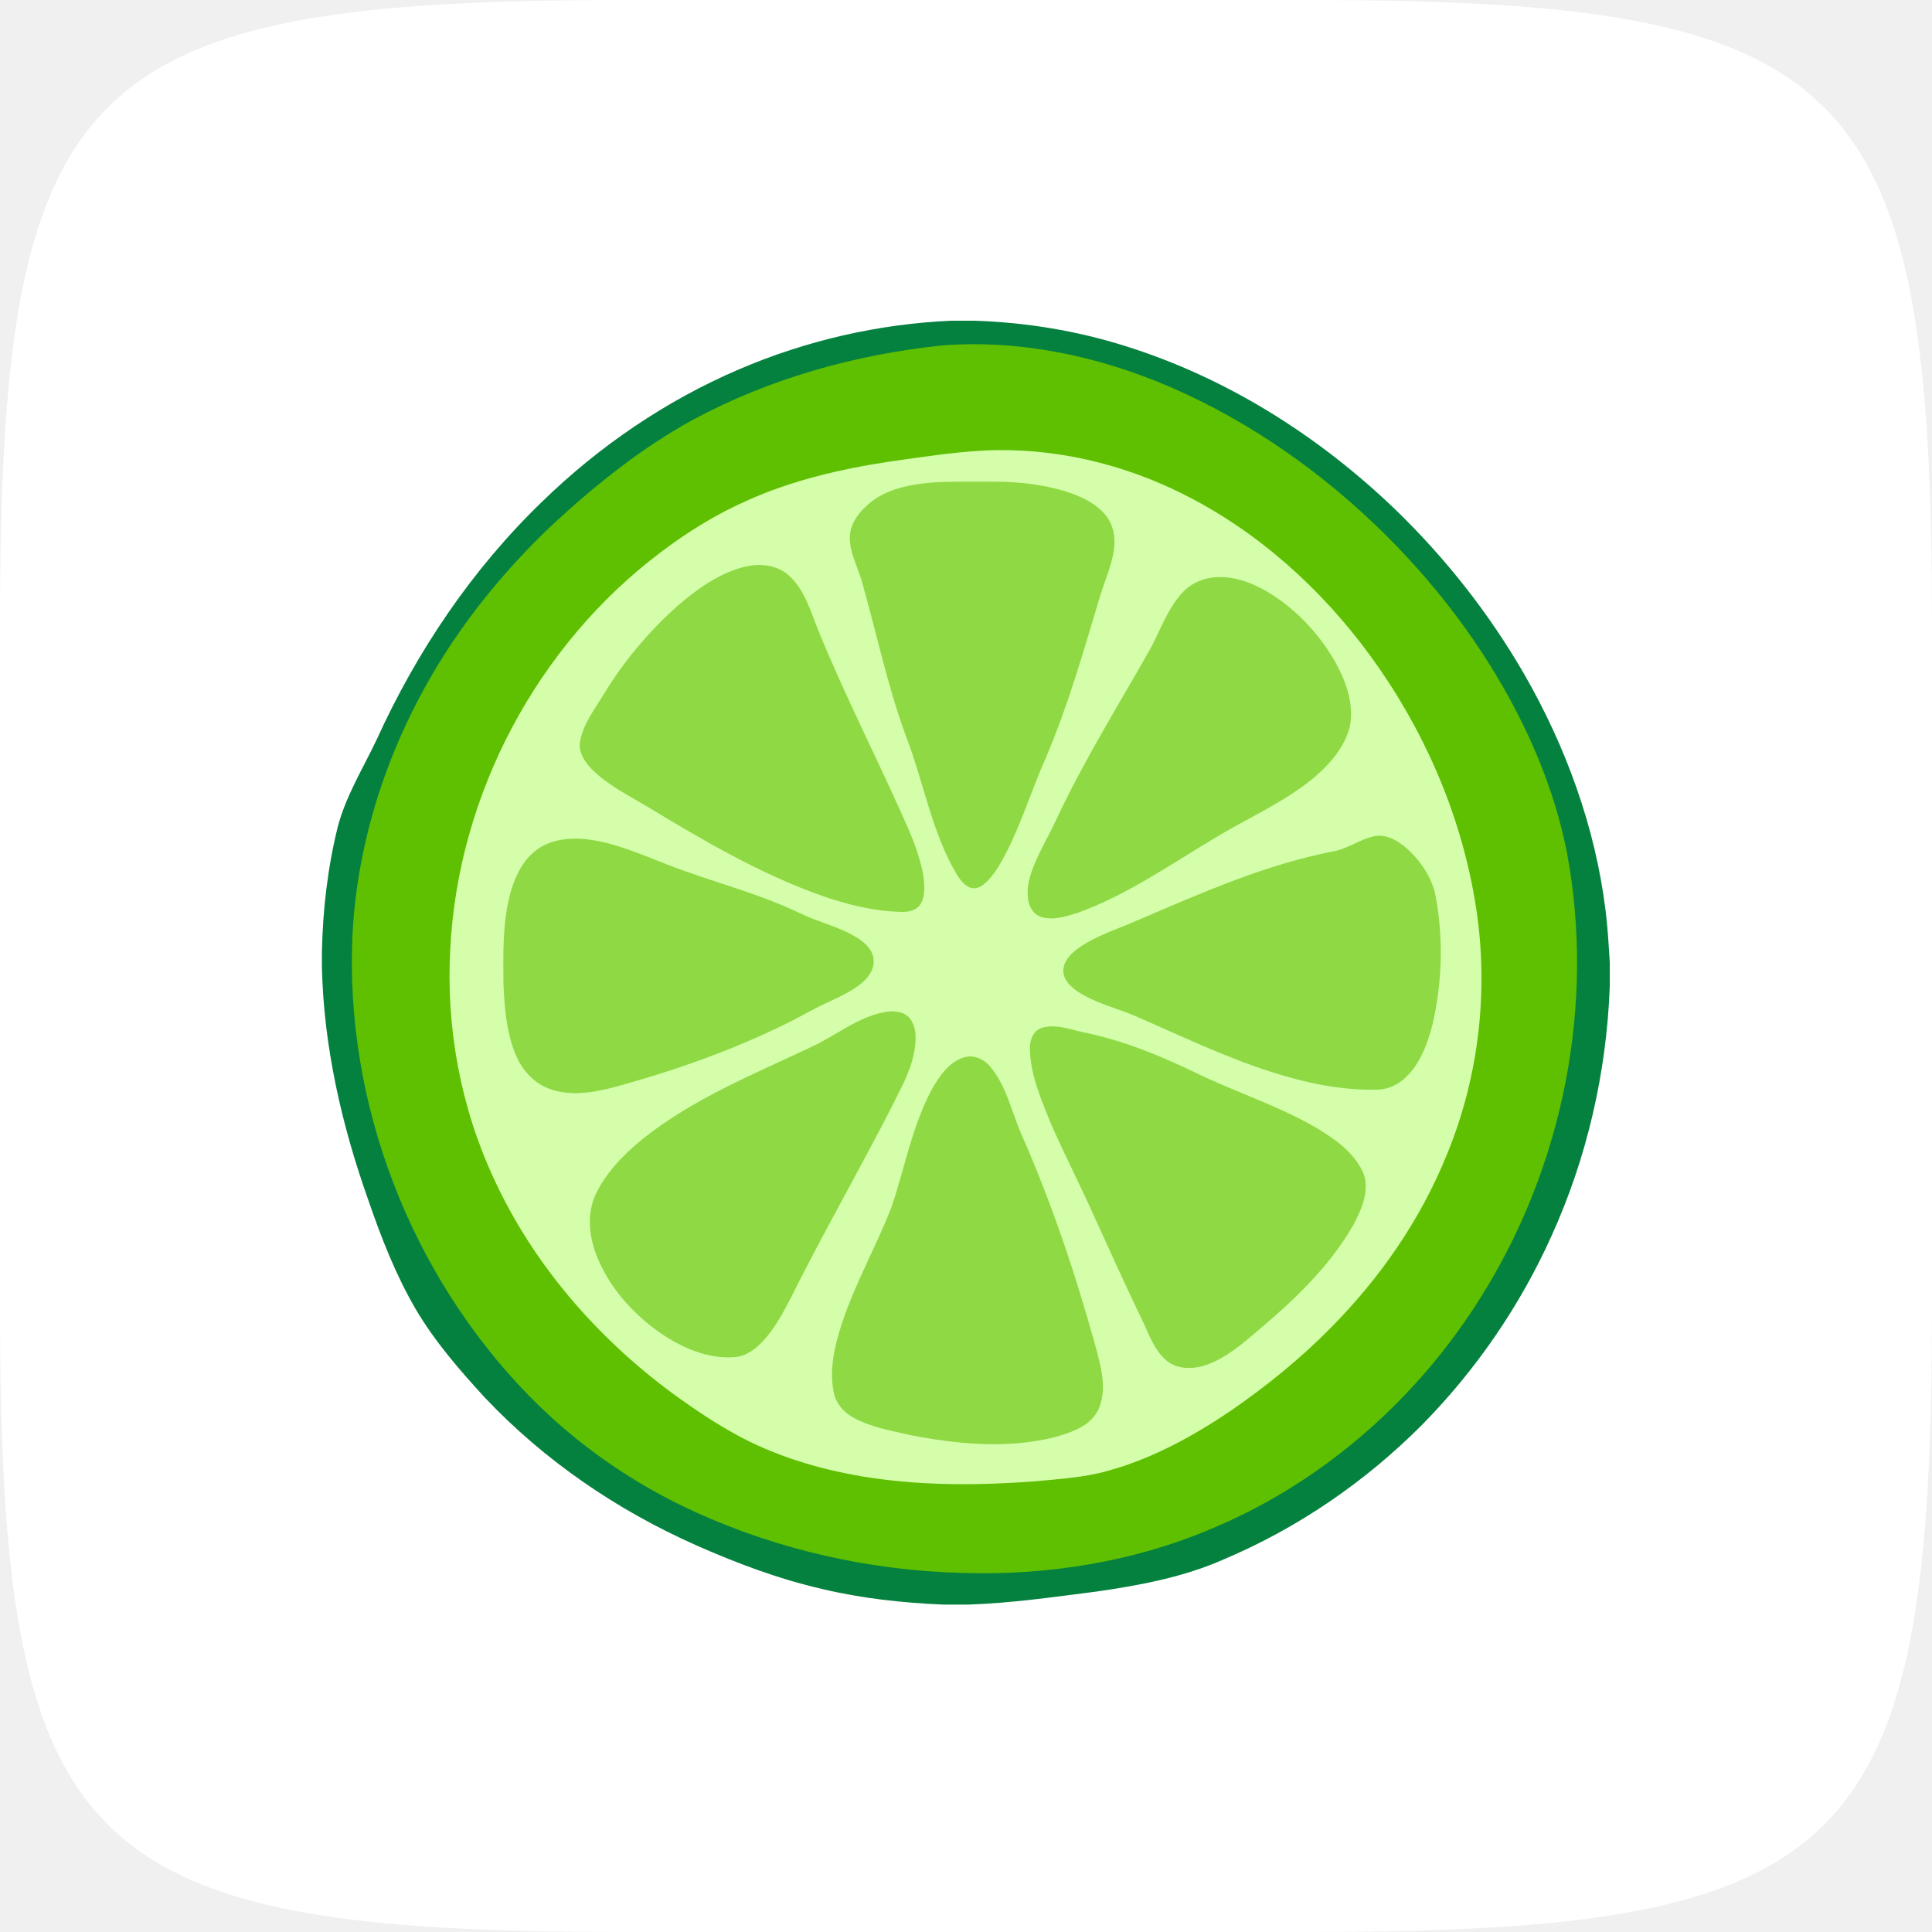
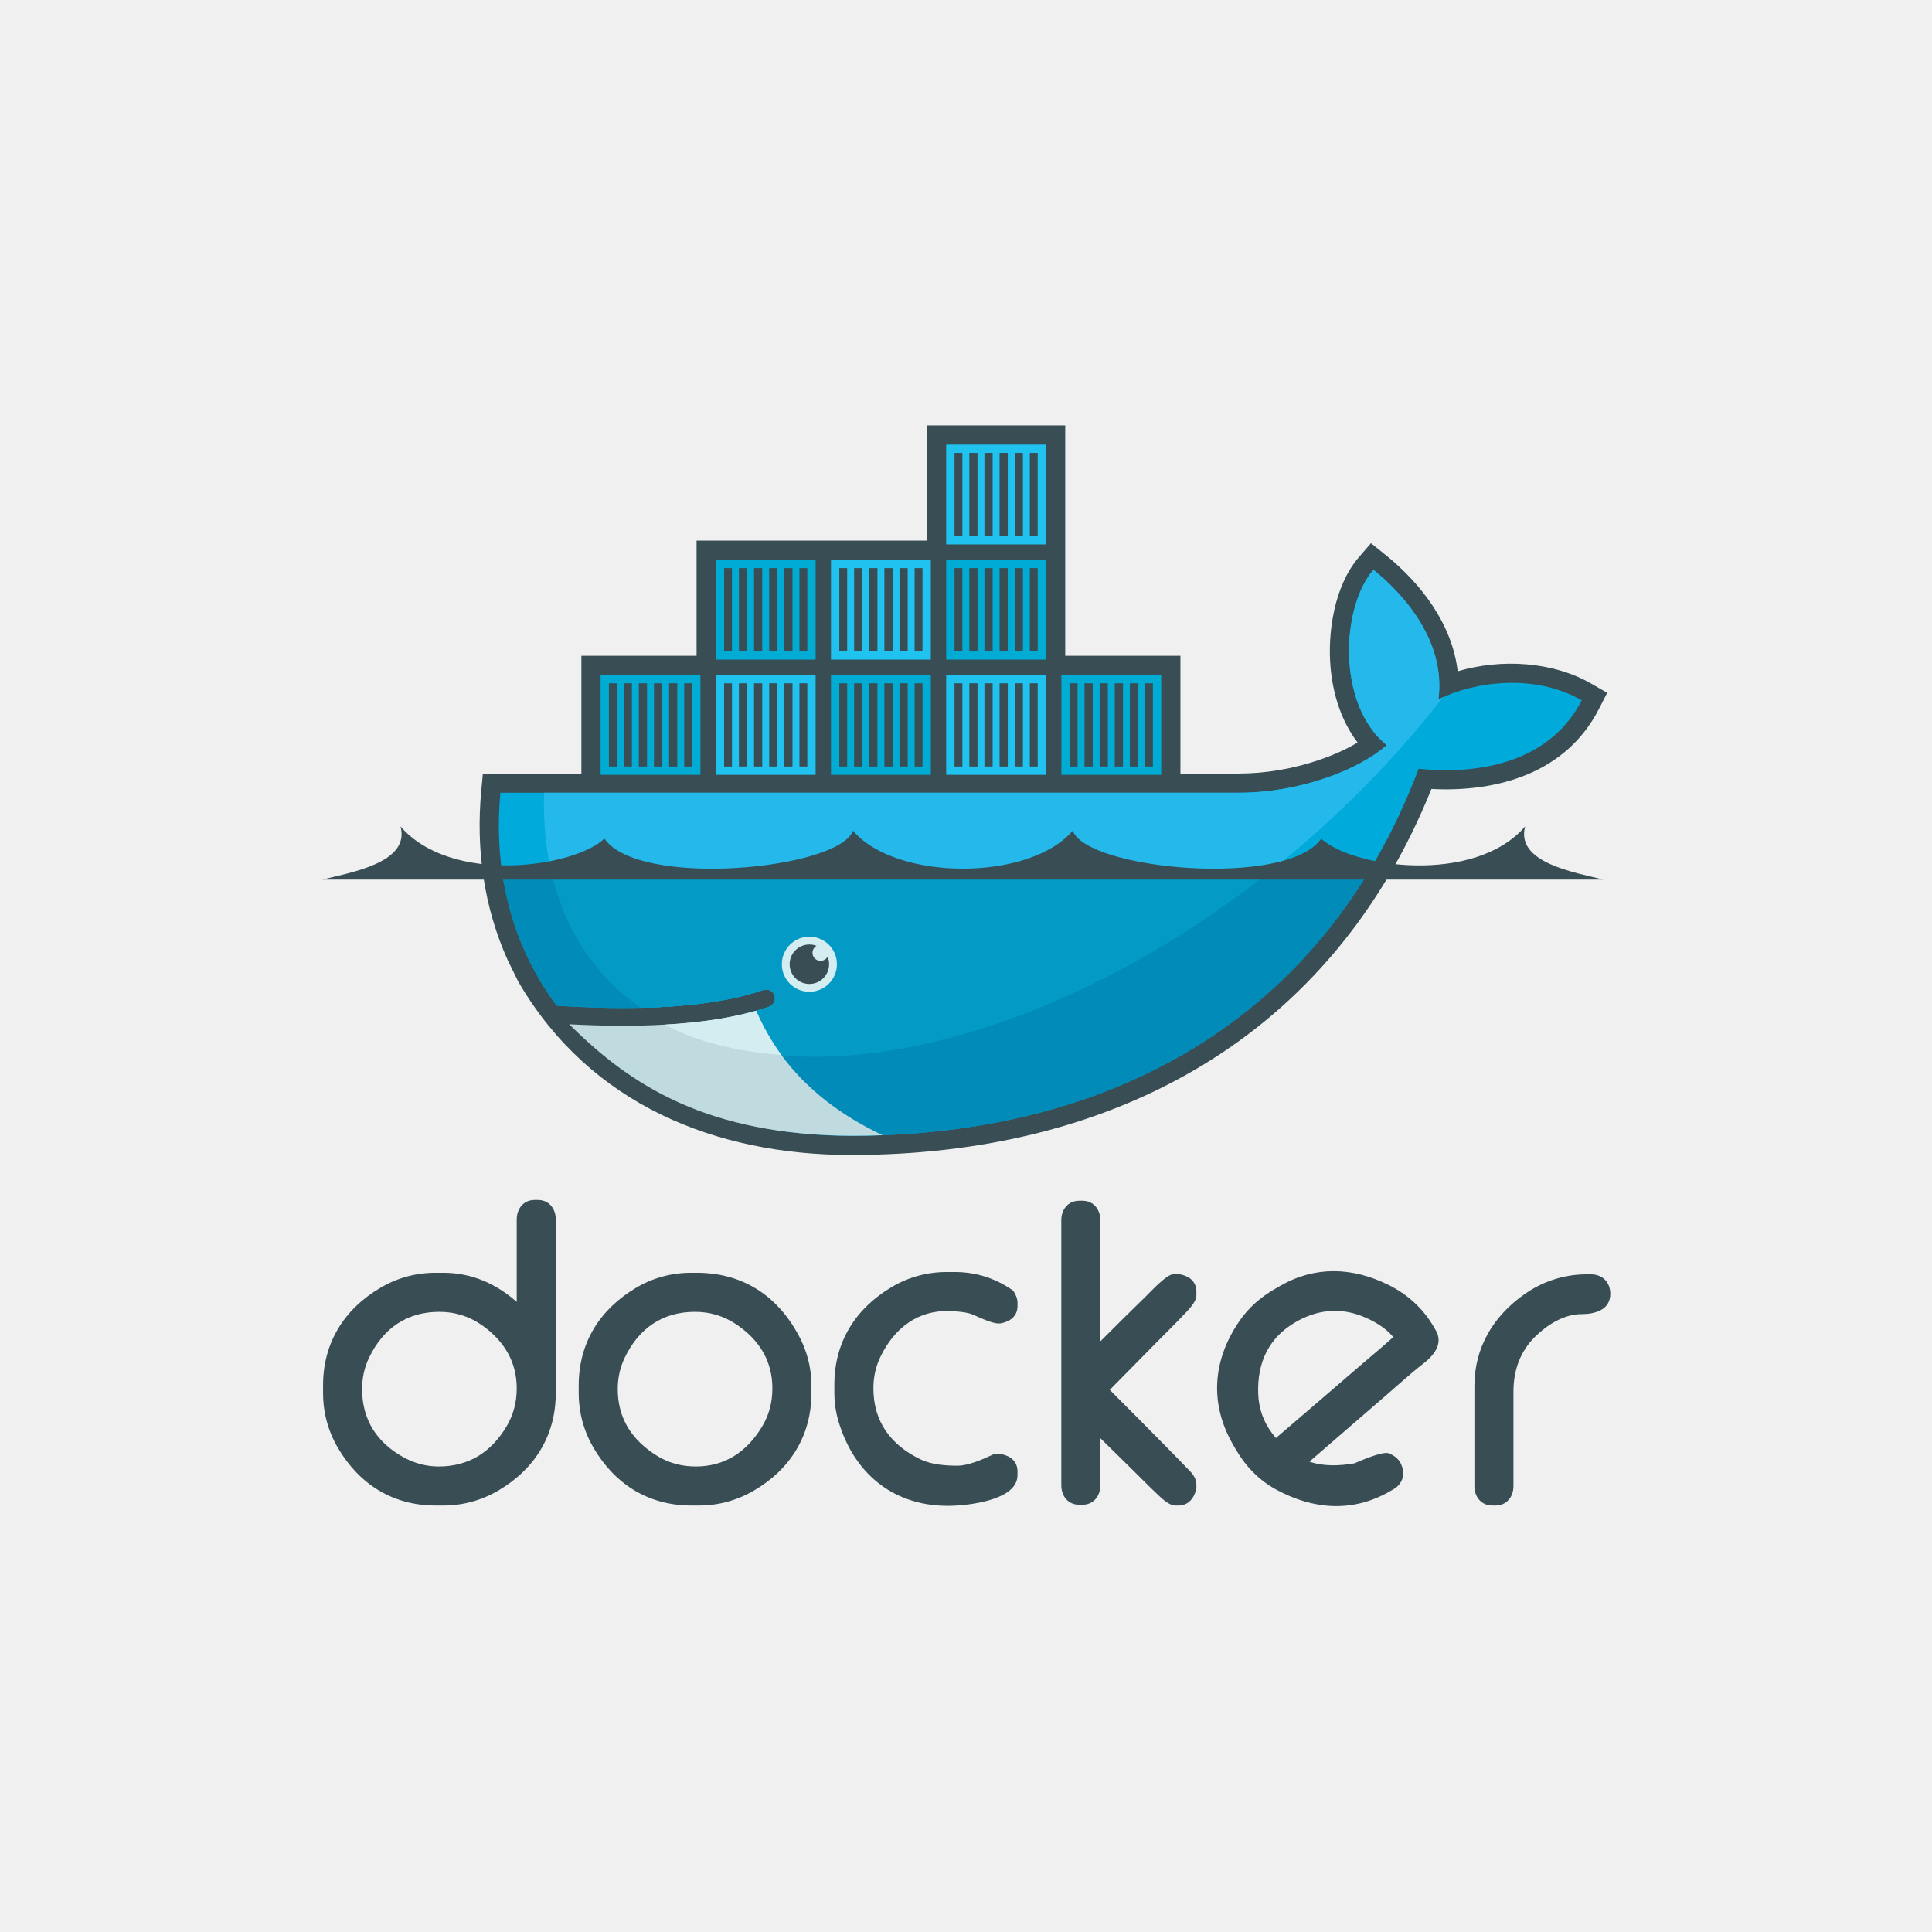
- <svg xmlns="http://www.w3.org/2000/svg" width="96" height="96" id="svg6517" version="1.1" enable-background="new">
+ <svg xmlns="http://www.w3.org/2000/svg" width="96" height="96" id="svg6517" version="1.1">
  <defs id="defs6519">
    <linearGradient id="Background">
      <stop id="stop4178" offset="0" style="stop-color:#b8b8b8;stop-opacity:1" />
      <stop id="stop4180" offset="1" style="stop-color:#c9c9c9;stop-opacity:1" />
    </linearGradient>
    <filter style="color-interpolation-filters:sRGB;" id="filter1121">
      <feFlood flood-opacity="0.6" flood-color="rgb(0,0,0)" result="flood" id="feFlood1123" />
      <feComposite in="flood" in2="SourceGraphic" operator="out" result="composite1" id="feComposite1125" />
      <feGaussianBlur in="composite1" stdDeviation="1" result="blur" id="feGaussianBlur1127" />
      <feOffset dx="0" dy="2" result="offset" id="feOffset1129" />
      <feComposite in="offset" in2="SourceGraphic" operator="atop" result="composite2" id="feComposite1131" />
    </filter>
    <filter style="color-interpolation-filters:sRGB;" id="filter950">
      <feFlood flood-opacity="0.25" flood-color="rgb(0,0,0)" result="flood" id="feFlood952" />
      <feComposite in="flood" in2="SourceGraphic" operator="in" result="composite1" id="feComposite954" />
      <feGaussianBlur in="composite1" stdDeviation="1" result="blur" id="feGaussianBlur956" />
      <feOffset dx="0" dy="1" result="offset" id="feOffset958" />
      <feComposite in="SourceGraphic" in2="offset" operator="over" result="composite2" id="feComposite960" />
    </filter>
    <clipPath clipPathUnits="userSpaceOnUse" id="clipPath873">
      <g transform="matrix(0,-0.6666667,0.6660448,0,-258.2599,677)" id="g875" style="fill:#ff00ff;fill-opacity:1;stroke:none;display:inline">
        <path style="fill:#ff00ff;fill-opacity:1;stroke:none;display:inline" d="m 46.703,898.228 50.595,0 C 138.162,898.228 144,904.065 144,944.926 l 0,50.738 c 0,40.861 -5.838,46.698 -46.703,46.698 l -50.595,0 C 5.838,1042.362 0,1036.525 0,995.664 L 0,944.926 C 0,904.065 5.838,898.228 46.703,898.228 Z" id="path877" />
      </g>
    </clipPath>
    <filter id="filter891">
      <feGaussianBlur stdDeviation="0.72" id="feGaussianBlur893" />
    </filter>
+     <clipPath clipPathUnits="userSpaceOnUse" id="clipPath18">
+       <path d="M 0,580 650,580 650,0 0,0 0,580 Z" id="path20" />
+     </clipPath>
  </defs>
  <g id="layer1" transform="translate(268,-635.2908)" style="display:inline">
-     <path style="display:inline;fill:#ffffff;fill-opacity:1;stroke:none" d="m -268,700.156 0,-33.73 c 0,-27.243 3.888,-31.135 31.103,-31.135 l 33.794,0 c 27.215,0 31.103,3.892 31.103,31.135 l 0,33.73 c 0,27.243 -3.888,31.135 -31.103,31.135 l -33.794,0 c -27.215,0 -31.103,-3.892 -31.103,-31.135 z" id="path6455" />
+     <path style="fill:none;fill-opacity:1;stroke:none;display:inline;filter:url(#filter1121)" d="m -268,700.156 0,-33.73 c 0,-27.243 3.888,-31.135 31.103,-31.135 l 33.794,0 c 27.215,0 31.103,3.892 31.103,31.135 l 0,33.73 c 0,27.243 -3.888,31.135 -31.103,31.135 l -33.794,0 C -264.112,731.291 -268,727.399 -268,700.156 Z" id="path6455" />
  </g>
  <g id="layer3" style="display:inline">
-     <g id="g4362" transform="matrix(0.09999086,0,0,0.09999086,15.99562,15.93617)">
-       <path id="path6" d="m 312.74,0 11.77,0 c 25.39,0.86 50.68,4.97 74.91,12.65 50.31,15.74 95.98,44.64 133.88,81.06 25.02,24.17 46.75,51.76 64.15,81.89 20.75,36.06 35.3,75.98 40.44,117.36 1.07,8.57 1.55,17.19 2.11,25.81 l 0,11.77 c -1.54,42.84 -11.29,85.42 -29.05,124.47 -15.64,34.7 -37.54,66.55 -64.24,93.66 -28.13,28.25 -61.61,51.23 -98.34,66.78 -19.99,8.89 -41.69,12.94 -63.22,16.05 -21.16,2.71 -42.33,5.77 -63.68,6.5 l -12.96,0 c -20.1,-0.86 -40.18,-3.05 -59.78,-7.71 C 226.98,625.32 206.02,617.42 185.66,608.4 146.47,590.96 110.34,566.31 80.88,535.05 68.37,521.42 56.13,507.32 46.69,491.33 36.68,474.21 29.46,455.66 23.04,436.96 9.85,399.8 0.91,360.87 0,321.33 l 0,-7.94 c 0.46,-20.76 2.84,-41.51 7.83,-61.68 4.01,-15.44 12.51,-29.1 19.3,-43.39 C 47.17,164.23 74.72,123.33 109.68,89.68 137.91,62.24 171.02,39.69 207.25,24.17 240.58,9.86 276.5,1.6 312.74,0 Z" style="fill:#05813f" />
-       <path id="path10" d="m 308.22,12.28 c 38.68,-2.97 77.59,5.28 113.05,20.54 40.52,17.5 77.13,43.46 108.31,74.59 27.4,27.51 50.81,59.2 67.73,94.2 9.65,19.89 17.08,40.91 21.38,62.62 14.09,75.24 -1.75,155.31 -42.24,220.15 -31.07,50.16 -77.11,91.27 -131.42,114.67 C 405.2,616.5 361.32,623.71 317.98,622.26 272.55,621.1 227.29,610.94 185.88,592.17 154.93,578.15 126.56,558.46 102.82,534.15 44.1,473.96 11.24,389.05 15.2,304.96 c 2.59,-50.33 19.9,-99.4 47.26,-141.56 15,-23.05 33.03,-44.08 53.05,-62.92 21.06,-19.36 43.62,-37.42 68.77,-51.22 38.23,-20.58 80.86,-32.49 123.94,-36.98 z" style="fill:#5fbf01" />
-       <path id="path12" d="m 328.39,64.55 c 34.59,-1.82 69.39,6.32 100.21,21.92 36.94,18.61 68.42,47.1 92.68,80.43 25.81,35.46 44,76.68 51.48,119.97 7.5,42.59 2.84,87.26 -13.62,127.28 -13.1,32.56 -33.51,61.92 -58.22,86.75 -15.03,15.2 -31.73,28.68 -49.31,40.82 -18.84,12.7 -39.1,23.82 -61.12,29.85 -11.73,3.31 -23.95,4.01 -36.02,5.17 -27.13,2.06 -54.55,2.26 -81.52,-1.72 -22.19,-3.34 -44.14,-9.5 -64.12,-19.86 C 196.63,548.72 185.14,541 174,532.87 136.54,505.19 105,468.85 85.46,426.38 68.92,390.82 61.58,351.12 63.79,312 c 3.89,-76.62 43.15,-150.6 104.39,-196.79 13.39,-10.19 27.8,-19.09 43.21,-25.89 22.34,-10.03 46.4,-15.62 70.53,-19.29 15.44,-2.17 30.89,-4.61 46.47,-5.48 z" style="fill:#d4feaa" />
-       <path id="path14" d="m 305.24,80.27 c 11.24,-0.49 22.5,-0.24 33.75,-0.24 11.25,0.52 22.6,1.94 33.28,5.69 6.36,2.28 12.71,5.48 17.07,10.8 3.82,4.53 5.06,10.79 4.34,16.57 -1.05,8.44 -4.7,16.22 -7.14,24.3 -7.94,26.52 -15.56,53.24 -26.35,78.78 -7.4,16.45 -12.55,33.87 -20.99,49.85 -2.55,4.67 -5.26,9.37 -9.15,13.06 -1.89,1.75 -4.37,3.4 -7.08,2.87 -3.13,-0.76 -5.28,-3.44 -7,-5.98 -12.92,-21.32 -16.77,-46.35 -25.66,-69.33 -9.36,-25.28 -14.73,-51.77 -22.14,-77.64 -2.13,-6.94 -5.73,-13.61 -5.85,-21.02 0.01,-7.66 5.44,-14 11.22,-18.42 9.11,-6.7 20.69,-8.51 31.7,-9.29 z" style="fill:#8ed944" />
-       <path id="path16" d="m 209.36,122.45 c 7.71,-2.02 16.79,-1.37 22.86,4.3 7.85,7.21 10.67,17.88 14.57,27.43 13.05,31.95 28.8,62.7 42.81,94.22 3.88,8.54 7.38,17.35 9.15,26.6 0.69,4.8 1.31,10.12 -1.08,14.57 -1.85,3.39 -6.01,4.33 -9.58,4.21 -13.63,-0.27 -26.99,-3.61 -39.8,-8.07 -30.94,-10.96 -59.33,-27.78 -87.32,-44.67 -9.28,-5.51 -19.15,-10.45 -26.85,-18.17 -3.56,-3.66 -6.82,-8.56 -5.8,-13.91 1.55,-8.63 7.13,-15.69 11.55,-23.02 9.84,-16.29 22.18,-31.06 36.34,-43.76 9.71,-8.46 20.52,-16.38 33.15,-19.73 z" style="fill:#8ed944" />
-       <path id="path18" d="m 442.44,127.63 c 9.76,-1.23 19.42,2.36 27.71,7.24 13.28,8.01 24.31,19.55 32.31,32.79 5.96,10.17 10.68,22.15 8.34,34.11 -2.65,10.25 -9.91,18.59 -17.82,25.29 -14.8,12.3 -32.63,19.93 -48.98,29.83 -22.43,13.36 -44.07,28.64 -68.83,37.49 -5.58,1.72 -11.63,3.65 -17.45,1.98 -4.13,-1.13 -6.52,-5.32 -6.86,-9.37 -0.89,-7.37 2.05,-14.45 5.03,-21.01 3.09,-6.5 6.64,-12.78 9.64,-19.32 13.53,-28.71 30.33,-55.69 45.95,-83.26 5.12,-9.43 8.63,-19.93 15.9,-28.04 3.83,-4.35 9.35,-6.98 15.06,-7.73 z" style="fill:#8ed944" />
-       <path id="path20" d="m 522.25,256.34 c 5.66,-1.48 11.3,1.3 15.57,4.83 7.87,6.61 14.18,15.62 15.84,25.93 3.71,20.75 2.95,42.29 -1.8,62.81 -2.71,10.23 -6.68,21 -15.22,27.8 -3.62,2.75 -8.09,4.45 -12.66,4.41 -17.54,0.36 -34.91,-3.32 -51.56,-8.59 -23.88,-7.58 -46.44,-18.58 -69.39,-28.51 -9.2,-3.71 -19.06,-6.13 -27.44,-11.65 -3.53,-2.39 -7.15,-5.82 -7.16,-10.41 0.09,-4.82 3.82,-8.49 7.47,-11.15 8.84,-6.26 19.34,-9.4 29.16,-13.74 32,-13.69 64.18,-28.03 98.58,-34.56 6.55,-1.46 12.09,-5.64 18.61,-7.17 z" style="fill:#8ed944" />
-       <path id="path22" d="m 121.47,257.61 c 6.7,-0.69 13.46,0.31 19.97,1.9 13.4,3.43 25.92,9.45 38.94,14.01 16.29,5.8 32.99,10.48 48.93,17.22 5.16,2.1 10.07,4.77 15.3,6.72 7.56,2.87 15.44,5.26 22.26,9.74 3.65,2.46 7.25,6.1 7.3,10.8 0.26,4.53 -2.7,8.46 -6.01,11.23 -5.15,4.18 -11.26,6.9 -17.21,9.7 -6.34,2.89 -12.36,6.42 -18.57,9.57 -28.39,14.16 -58.47,24.69 -89.08,32.88 -9.99,2.49 -20.91,3.97 -30.76,0.11 -7.82,-2.96 -13.53,-9.84 -16.56,-17.46 -4.41,-11.1 -5.31,-23.17 -5.77,-34.98 -0.1,-14.55 -0.45,-29.34 3.16,-43.55 2.08,-7.88 5.5,-15.81 11.75,-21.27 4.5,-4 10.42,-6.06 16.35,-6.62 z" style="fill:#8ed944" />
-       <path id="path28" d="m 279.4,343.63 c 4.38,-0.82 9.79,-0.64 12.82,3.15 3.7,4.87 3.07,11.48 1.97,17.14 -1.77,9.47 -6.68,17.86 -10.87,26.41 -15.03,29.43 -31.46,58.13 -46.43,87.6 -4.57,8.91 -8.81,18.09 -15.01,26.02 -4.23,5.27 -9.75,10.58 -16.86,11.08 -13.36,1.02 -26.21,-4.7 -37,-12.1 -13.88,-9.75 -25.71,-23.09 -31.8,-39.07 -3.55,-9.45 -4.52,-20.39 -0.16,-29.75 5.2,-10.84 13.77,-19.65 22.98,-27.2 25.26,-20.31 55.62,-32.48 84.64,-46.24 11.95,-5.56 22.5,-14.53 35.72,-17.04 z" style="fill:#8ed944" />
-       <path id="path30" d="m 357.4,351.52 c 7.15,-2.3 14.48,0.74 21.49,2.2 19.09,3.92 37.25,11.3 54.75,19.74 19.87,9.73 41.18,16.4 60.37,27.54 9.1,5.51 18.55,11.98 23.23,21.89 3.74,8.67 -0.33,18.12 -4.36,25.9 -11.74,20.78 -29.29,37.46 -47.35,52.73 -7.85,6.68 -15.85,13.7 -25.68,17.26 -6.39,2.27 -14.26,2.61 -19.83,-1.81 -6.45,-5.17 -8.99,-13.39 -12.5,-20.55 -8.62,-17.87 -16.76,-35.96 -24.96,-54.02 -6.6,-14.6 -13.96,-28.84 -20.35,-43.53 -4.66,-11.53 -9.77,-23.31 -10.36,-35.9 -0.34,-4.39 1.03,-9.72 5.55,-11.45 z" style="fill:#8ed944" />
-       <path id="path32" d="m 318.23,366.36 c 5.09,-2.01 10.73,0.36 13.99,4.46 7.87,9.42 10.37,21.8 15.12,32.85 15.03,33.99 26.9,69.3 36.85,105.09 2.75,10.31 6.25,21.78 1.77,32.11 -3.92,8.58 -13.65,11.61 -22.01,14 -23.49,5.8 -48.16,3.47 -71.65,-1.12 -9.58,-2.26 -19.58,-3.84 -28.28,-8.71 -4.65,-2.52 -8.5,-6.85 -9.58,-12.13 -2.5,-11.59 0.38,-23.5 3.94,-34.55 6.56,-19.81 16.91,-38.07 24.52,-57.45 6.72,-19.61 10.31,-40.43 20.15,-58.87 3.59,-6.34 8.05,-13.04 15.18,-15.68 z" style="fill:#8ed944" />
+     <g id="g14" transform="matrix(0.1340717,0,0,-0.1340717,4.210437,87.10028)">
+       <g id="g16" clip-path="url(#clipPath18)">
+         <g id="g22" transform="translate(160.1055,167.1387)">
+           <path d="m 0,0 0,30.553 c 0,4.011 2.51,7.238 6.664,7.238 l 1.152,0 c 4.155,0 6.653,-3.228 6.653,-7.238 l 0,-64.321 c 0,-15.685 -7.75,-28.164 -21.252,-36.115 -6.262,-3.683 -13.18,-5.574 -20.438,-5.574 l -2.869,0 c -15.687,0 -28.152,7.756 -36.115,21.25 -3.695,6.266 -5.572,13.174 -5.572,20.439 l 0,2.868 c 0,15.689 7.754,28.162 21.246,36.127 6.265,3.699 13.174,5.574 20.441,5.574 l 2.869,0 C -16.604,10.801 -7.596,6.686 0,0 m -57.311,-32.332 c 0,-11.33 5.493,-19.848 15.42,-25.279 4.014,-2.198 8.373,-3.377 12.953,-3.377 11.122,0 19.37,5.246 25.059,14.67 2.647,4.384 3.879,9.179 3.879,14.279 0,9.822 -4.65,17.486 -12.564,23.18 -4.799,3.451 -10.202,5.181 -16.092,5.181 -12.121,0 -20.844,-6.123 -26.08,-17.002 -1.768,-3.677 -2.575,-7.584 -2.575,-11.652 m 121.973,43.133 2.006,0 c 16.764,0 29.512,-8.133 37.592,-22.766 3.23,-5.853 4.959,-12.242 4.959,-18.935 l 0,-2.868 c 0,-15.683 -7.735,-28.181 -21.258,-36.117 -6.262,-3.672 -13.178,-5.572 -20.434,-5.572 l -2.865,0 c -15.687,0 -28.154,7.756 -36.115,21.25 -3.695,6.266 -5.576,13.174 -5.576,20.439 l 0,2.868 c 0,15.691 7.783,28.123 21.242,36.123 6.258,3.718 13.178,5.578 20.449,5.578 M 37.438,-32.332 c 0,-10.998 5.398,-19.088 14.687,-24.775 4.361,-2.672 9.164,-3.881 14.262,-3.881 10.867,0 18.898,5.509 24.49,14.681 2.666,4.373 3.871,9.176 3.871,14.268 0,10.226 -4.926,18.039 -13.346,23.701 -4.615,3.106 -9.752,4.66 -15.308,4.66 -12.121,0 -20.844,-6.123 -26.078,-17.002 -1.772,-3.677 -2.578,-7.584 -2.578,-11.652 m 131.929,27.498 c -2.183,1.023 -6.273,1.363 -8.635,1.453 -12.087,0.455 -20.834,-6.351 -25.964,-17.015 -1.772,-3.678 -2.58,-7.573 -2.58,-11.643 0,-12.393 6.505,-21.068 17.568,-26.357 4.041,-1.932 9.258,-2.299 13.674,-2.299 3.884,0 9.373,2.381 12.82,4.017 l 0.598,0.283 2.673,0 0.295,-0.06 c 3.291,-0.684 5.776,-2.77 5.776,-6.311 l 0,-1.431 c 0,-8.809 -16.1,-10.826 -22.242,-11.254 -21.678,-1.502 -37.891,10.404 -44.073,31.082 -1.074,3.59 -1.556,7.156 -1.556,10.898 l 0,2.864 c 0,15.689 7.785,28.117 21.242,36.111 6.258,3.717 13.178,5.582 20.447,5.582 l 2.867,0 c 7.711,0 14.815,-2.19 21.182,-6.539 l 0.523,-0.361 0.331,-0.545 C 185,2.5 185.592,1.184 185.592,-0.174 l 0,-1.431 c 0,-3.694 -2.764,-5.68 -6.1,-6.323 l -0.275,-0.049 -0.856,0 c -2.16,0 -7.066,2.237 -8.994,3.143 m 46.93,-9.797 c 5.619,5.627 11.26,11.244 16.963,16.779 1.59,1.543 7.607,8.079 9.976,8.079 l 2.592,0 0.295,-0.061 c 3.301,-0.686 5.773,-2.775 5.773,-6.322 l 0,-1.432 c 0,-2.42 -2.833,-5.23 -4.396,-6.887 -3.324,-3.523 -6.824,-6.931 -10.227,-10.382 l -17.478,-17.745 c 7.525,-7.543 15.045,-15.093 22.51,-22.695 2.064,-2.101 4.131,-4.207 6.164,-6.34 0.719,-0.756 1.779,-1.697 2.383,-2.746 0.646,-0.98 1.044,-2.088 1.044,-3.269 l 0,-1.496 -0.083,-0.344 c -0.813,-3.301 -2.909,-5.965 -6.567,-5.965 l -1.15,0 c -2.395,0 -5.098,2.709 -6.739,4.256 -3.377,3.185 -6.64,6.535 -9.953,9.789 l -11.107,10.904 0,-17.428 c 0,-4.013 -2.514,-7.24 -6.664,-7.24 l -1.141,0 c -4.154,0 -6.664,3.227 -6.664,7.24 l 0,98.207 c 0,4.016 2.512,7.227 6.664,7.227 l 1.141,0 c 4.15,0 6.664,-3.211 6.664,-7.227 l 0,-44.902 z m 180.328,24.858 1.436,0 c 4.339,0 7.236,-2.924 7.236,-7.239 0,-5.99 -5.727,-7.523 -10.682,-7.523 -6.498,0 -12.701,-3.934 -17.179,-8.346 -5.586,-5.506 -8.032,-12.558 -8.032,-20.31 l 0,-35.028 c 0,-4.015 -2.506,-7.238 -6.666,-7.238 l -1.14,0 c -4.159,0 -6.664,3.223 -6.664,7.238 l 0,37.037 c 0,14.223 6.923,25.832 18.464,33.975 6.895,4.865 14.788,7.434 23.227,7.434 M 293.789,-59.188 c 5.266,-1.837 11.27,-1.576 16.672,-0.634 2.762,1.174 9.828,4.256 12.428,3.804 l 0.406,-0.068 0.373,-0.184 c 1.586,-0.769 3.102,-1.857 3.91,-3.47 1.895,-3.787 0.985,-7.592 -2.734,-9.74 l -1.239,-0.715 c -13.724,-7.922 -28.322,-6.825 -42.001,0.574 -6.541,3.535 -11.545,8.785 -15.237,15.183 l -0.863,1.497 c -8.811,15.257 -7.621,31.308 2.314,45.818 3.432,5.016 7.914,8.891 13.157,11.92 l 1.982,1.144 c 12.926,7.461 26.777,6.952 40.053,0.403 7.136,-3.522 12.92,-8.772 16.904,-15.674 l 0.717,-1.242 c 2.894,-5.016 -0.856,-9.387 -4.727,-12.373 -4.492,-3.467 -9.027,-7.637 -13.334,-11.354 -9.599,-8.287 -19.185,-16.594 -28.781,-24.889 m -12.426,8.727 c 10.739,9.207 21.479,18.42 32.186,27.664 3.658,3.156 7.672,6.432 11.303,9.75 -2.914,3.67 -7.78,6.317 -11.914,7.895 -8.344,3.179 -16.575,2.111 -24.227,-2.307 -10.02,-5.783 -14.285,-14.996 -13.91,-26.459 0.146,-4.514 1.361,-8.863 3.758,-12.705 0.843,-1.354 1.787,-2.625 2.804,-3.838" style="fill:#394d54;fill-opacity:1;fill-rule:evenodd;stroke:none" id="path24" />
+         </g>
+         <g id="g26" transform="translate(363.3867,406.6094)">
+           <path d="m 0,0 42.695,0 0,-43.646 21.588,0 c 9.969,0 20.223,1.777 29.664,4.976 4.639,1.572 9.846,3.762 14.422,6.515 -6.027,7.869 -9.103,17.804 -10.01,27.598 -1.23,13.322 1.457,30.661 10.473,41.086 l 4.488,5.192 5.348,-4.299 c 13.465,-10.818 24.789,-25.935 26.785,-43.166 16.213,4.768 35.248,3.64 49.539,-4.608 l 5.863,-3.382 -3.085,-6.024 c -12.086,-23.588 -37.354,-30.894 -62.057,-29.601 -36.965,-92.069 -117.442,-135.657 -215.02,-135.657 -50.412,0 -96.664,18.846 -123.002,63.573 l -0.431,0.73 -3.838,7.807 c -8.902,19.687 -11.86,41.256 -9.854,62.805 l 0.602,6.455 36.51,0 0,43.646 42.693,0 0,42.695 85.393,0 0,42.696 L 0,85.391 0,0 Z" style="fill:#394d54;fill-opacity:1;fill-rule:evenodd;stroke:none" id="path28" />
+         </g>
+         <g id="g30" transform="translate(501.7129,390.4629)">
+           <path d="m 0,0 c 2.863,22.248 -13.787,39.725 -24.113,48.021 -11.899,-13.757 -13.748,-49.812 4.92,-64.992 -10.418,-9.254 -32.371,-17.642 -54.85,-17.642 l -273.627,0 c -2.185,-23.465 1.934,-45.073 11.342,-63.569 l 3.113,-5.693 c 1.971,-3.345 4.124,-6.573 6.451,-9.681 l 0.001,0 c 11.249,-0.722 21.621,-0.972 31.11,-0.762 l 0.005,0 c 18.647,0.413 33.862,2.613 45.394,6.609 1.717,0.597 3.588,-0.313 4.182,-2.029 0.593,-1.715 -0.315,-3.587 -2.03,-4.182 -1.533,-0.531 -3.132,-1.028 -4.783,-1.5 -0.002,-0.001 -0.004,-0.001 -0.006,-0.002 -9.08,-2.592 -18.816,-4.337 -31.379,-5.112 0.745,-0.012 -0.777,-0.112 -0.781,-0.112 -0.427,-0.027 -0.965,-0.087 -1.394,-0.112 -4.944,-0.277 -10.281,-0.335 -15.737,-0.335 -5.966,0 -11.844,0.114 -18.414,0.447 l -0.168,-0.112 c 22.799,-25.625 58.448,-40.994 103.131,-40.994 94.57,0 174.785,41.922 210.305,136.039 25.201,-2.586 49.42,3.84 60.437,25.346 C 35.561,9.76 12.994,6.531 0,0" style="fill:#00aada;fill-opacity:1;fill-rule:nonzero;stroke:none" id="path32" />
+         </g>
+         <g id="g34" transform="translate(501.7129,390.4629)">
+           <path d="m 0,0 c 2.863,22.248 -13.787,39.725 -24.113,48.021 -11.899,-13.757 -13.748,-49.812 4.92,-64.992 -10.418,-9.254 -32.371,-17.642 -54.85,-17.642 l -257.424,0 c -1.117,-35.936 12.219,-63.214 35.814,-79.705 l 0.005,0 c 18.647,0.413 33.862,2.613 45.394,6.609 1.717,0.597 3.588,-0.313 4.182,-2.029 0.593,-1.715 -0.315,-3.587 -2.03,-4.182 -1.533,-0.531 -3.132,-1.028 -4.783,-1.5 -0.002,-0.001 -0.004,-0.001 -0.006,-0.002 -9.08,-2.592 -19.653,-4.56 -32.215,-5.336 -0.004,0 -0.305,0.291 -0.309,0.29 32.185,-16.509 78.852,-16.45 132.356,4.103 C -93.064,-93.318 -37.24,-49.408 1.713,0.814 1.125,0.549 0.553,0.277 0,0" style="fill:#24b8eb;fill-opacity:1;fill-rule:nonzero;stroke:none" id="path36" />
+         </g>
+         <g id="g38" transform="translate(154.5547,327.3398)">
+           <path d="m 0,0 c 1.701,-12.568 5.377,-24.338 10.83,-35.059 l 3.113,-5.693 c 1.971,-3.345 4.124,-6.573 6.453,-9.681 11.25,-0.722 21.624,-0.972 31.114,-0.762 18.647,0.413 33.862,2.613 45.394,6.609 1.717,0.597 3.588,-0.313 4.182,-2.029 0.594,-1.715 -0.315,-3.587 -2.029,-4.182 -1.534,-0.531 -3.133,-1.028 -4.784,-1.5 -0.002,-0.001 -0.003,-0.001 -0.005,-0.002 -9.08,-2.592 -19.598,-4.449 -32.161,-5.224 -0.43,-0.027 -1.183,-0.032 -1.618,-0.056 -4.942,-0.277 -10.223,-0.446 -15.68,-0.446 -5.966,0 -12.068,0.113 -18.637,0.446 22.799,-25.625 58.67,-41.05 103.353,-41.05 80.961,0 151.399,30.731 192.282,98.629 L 0,0 Z" style="fill:#008bb8;fill-opacity:1;fill-rule:nonzero;stroke:none" id="path40" />
+         </g>
+         <g id="g42" transform="translate(172.709,327.3398)">
+           <path d="m 0,0 c 4.84,-22.069 16.471,-39.395 33.355,-51.195 18.648,0.413 33.863,2.613 45.395,6.609 1.717,0.597 3.588,-0.313 4.182,-2.029 0.593,-1.715 -0.315,-3.587 -2.03,-4.182 -1.533,-0.531 -3.132,-1.028 -4.783,-1.5 -0.002,-0.001 -0.004,-0.001 -0.006,-0.002 -9.08,-2.592 -19.82,-4.449 -32.383,-5.224 32.182,-16.507 78.715,-16.27 132.215,4.281 32.366,12.435 63.516,30.947 91.463,53.242 L 0,0 Z" style="fill:#039bc6;fill-opacity:1;fill-rule:nonzero;stroke:none" id="path44" />
+         </g>
+         <path d="m 191.182,399.494 37.002,0 0,-37.004 -37.002,0 0,37.004 z m 3.082,-3.084 2.92,0 0,-30.838 -2.92,0 0,30.838 z m 5.49,0 3.037,0 0,-30.838 -3.037,0 0,30.838 z m 5.605,0 3.037,0 0,-30.838 -3.037,0 0,30.838 z m 5.608,0 3.037,0 0,-30.838 -3.037,0 0,30.838 z m 5.607,0 3.037,0 0,-30.838 -3.037,0 0,30.838 z m 5.606,0 2.922,0 0,-30.838 -2.922,0 0,30.838 z" style="fill:#00acd3;fill-opacity:1;fill-rule:evenodd;stroke:none" id="path46" />
+         <path d="m 233.875,442.189 37.006,0 0,-37.003 -37.006,0 0,37.003 z m 3.086,-3.084 2.918,0 0,-30.836 -2.918,0 0,30.836 z m 5.49,0 3.035,0 0,-30.836 -3.035,0 0,30.836 z m 5.604,0 3.037,0 0,-30.836 -3.037,0 0,30.836 z m 5.607,0 3.037,0 0,-30.836 -3.037,0 0,30.836 z m 5.608,0 3.037,0 0,-30.836 -3.037,0 0,30.836 z m 5.605,0 2.924,0 0,-30.836 -2.924,0 0,30.836 z" style="fill:#00acd3;fill-opacity:1;fill-rule:evenodd;stroke:none" id="path48" />
+         <path d="m 233.875,399.494 37.006,0 0,-37.004 -37.006,0 0,37.004 z m 3.086,-3.084 2.918,0 0,-30.838 -2.918,0 0,30.838 z m 5.49,0 3.035,0 0,-30.838 -3.035,0 0,30.838 z m 5.604,0 3.037,0 0,-30.838 -3.037,0 0,30.838 z m 5.607,0 3.037,0 0,-30.838 -3.037,0 0,30.838 z m 5.608,0 3.037,0 0,-30.838 -3.037,0 0,30.838 z m 5.605,0 2.924,0 0,-30.838 -2.924,0 0,30.838 z" style="fill:#20c2ef;fill-opacity:1;fill-rule:evenodd;stroke:none" id="path50" />
+         <path d="m 276.572,399.494 37.004,0 0,-37.004 -37.004,0 0,37.004 z m 3.084,-3.084 2.918,0 0,-30.838 -2.918,0 0,30.838 z m 5.489,0 3.037,0 0,-30.838 -3.037,0 0,30.838 z m 5.607,0 3.037,0 0,-30.838 -3.037,0 0,30.838 z m 5.607,0 3.037,0 0,-30.838 -3.037,0 0,30.838 z m 5.606,0 3.039,0 0,-30.838 -3.039,0 0,30.838 z m 5.607,0 2.92,0 0,-30.838 -2.92,0 0,30.838 z" style="fill:#00acd3;fill-opacity:1;fill-rule:evenodd;stroke:none" id="path52" />
+         <path d="m 276.572,442.189 37.004,0 0,-37.003 -37.004,0 0,37.003 z m 3.084,-3.084 2.918,0 0,-30.836 -2.918,0 0,30.836 z m 5.489,0 3.037,0 0,-30.836 -3.037,0 0,30.836 z m 5.607,0 3.037,0 0,-30.836 -3.037,0 0,30.836 z m 5.607,0 3.037,0 0,-30.836 -3.037,0 0,30.836 z m 5.606,0 3.039,0 0,-30.836 -3.039,0 0,30.836 z m 5.607,0 2.92,0 0,-30.836 -2.92,0 0,30.836 z" style="fill:#20c2ef;fill-opacity:1;fill-rule:evenodd;stroke:none" id="path54" />
+         <path d="m 319.268,399.494 37.004,0 0,-37.004 -37.004,0 0,37.004 z m 3.084,-3.084 2.92,0 0,-30.838 -2.92,0 0,30.838 z m 5.49,0 3.037,0 0,-30.838 -3.037,0 0,30.838 z m 5.605,0 3.037,0 0,-30.838 -3.037,0 0,30.838 z m 5.608,0 3.037,0 0,-30.838 -3.037,0 0,30.838 z m 5.607,0 3.037,0 0,-30.838 -3.037,0 0,30.838 z m 5.606,0 2.922,0 0,-30.838 -2.922,0 0,30.838 z" style="fill:#20c2ef;fill-opacity:1;fill-rule:evenodd;stroke:none" id="path56" />
+         <path d="m 319.268,442.189 37.004,0 0,-37.003 -37.004,0 0,37.003 z m 3.084,-3.084 2.92,0 0,-30.836 -2.92,0 0,30.836 z m 5.49,0 3.037,0 0,-30.836 -3.037,0 0,30.836 z m 5.605,0 3.037,0 0,-30.836 -3.037,0 0,30.836 z m 5.608,0 3.037,0 0,-30.836 -3.037,0 0,30.836 z m 5.607,0 3.037,0 0,-30.836 -3.037,0 0,30.836 z m 5.606,0 2.922,0 0,-30.836 -2.922,0 0,30.836 z" style="fill:#00acd3;fill-opacity:1;fill-rule:evenodd;stroke:none" id="path58" />
+         <path d="m 319.268,484.885 37.004,0 0,-37.004 -37.004,0 0,37.004 z m 3.084,-3.082 2.92,0 0,-30.838 -2.92,0 0,30.838 z m 5.49,0 3.037,0 0,-30.838 -3.037,0 0,30.838 z m 5.605,0 3.037,0 0,-30.838 -3.037,0 0,30.838 z m 5.608,0 3.037,0 0,-30.838 -3.037,0 0,30.838 z m 5.607,0 3.037,0 0,-30.838 -3.037,0 0,30.838 z m 5.606,0 2.922,0 0,-30.838 -2.922,0 0,30.838 z" style="fill:#20c2ef;fill-opacity:1;fill-rule:evenodd;stroke:none" id="path60" />
+         <path d="m 361.963,399.494 37.004,0 0,-37.004 -37.004,0 0,37.004 z m 3.082,-3.084 2.922,0 0,-30.838 -2.922,0 0,30.838 z m 5.49,0 3.037,0 0,-30.838 -3.037,0 0,30.838 z m 5.608,0 3.037,0 0,-30.838 -3.037,0 0,30.838 z m 5.605,0 3.037,0 0,-30.838 -3.037,0 0,30.838 z m 5.609,0 3.035,0 0,-30.838 -3.035,0 0,30.838 z m 5.606,0 2.92,0 0,-30.838 -2.92,0 0,30.838 z" style="fill:#00acd3;fill-opacity:1;fill-rule:evenodd;stroke:none" id="path62" />
+         <g id="g64" transform="translate(268.5645,302.4961)">
+           <path d="m 0,0 c 5.637,0 10.207,-4.572 10.207,-10.209 0,-5.637 -4.57,-10.207 -10.207,-10.207 -5.639,0 -10.209,4.57 -10.209,10.207 C -10.209,-4.572 -5.639,0 0,0" style="fill:#d4edf1;fill-opacity:1;fill-rule:evenodd;stroke:none" id="path66" />
+         </g>
+         <g id="g68" transform="translate(268.5645,299.5996)">
+           <path d="M 0,0 C 0.934,0 1.824,-0.176 2.646,-0.494 1.756,-1.01 1.152,-1.975 1.152,-3.078 c 0,-1.649 1.336,-2.983 2.985,-2.983 1.129,0 2.109,0.627 2.617,1.553 0.357,-0.863 0.557,-1.81 0.557,-2.805 0,-4.037 -3.274,-7.31 -7.311,-7.31 -4.037,0 -7.313,3.273 -7.313,7.31 C -7.313,-3.273 -4.037,0 0,0" style="fill:#394d54;fill-opacity:1;fill-rule:evenodd;stroke:none" id="path70" />
+         </g>
+         <g id="g72" transform="translate(88,323.6504)">
+           <path d="M 0,0 223.613,0 251.27,0 474.877,0 C 464.537,2.623 442.162,6.166 445.852,19.717 427.051,-2.039 381.709,4.453 370.266,15.182 357.523,-3.301 283.34,3.725 278.166,18.123 262.191,-0.625 212.689,-0.625 196.713,18.123 191.537,3.725 117.355,-3.301 104.611,15.182 93.168,4.453 47.83,-2.039 29.027,19.717 32.717,6.166 10.342,2.623 0,0" style="fill:#394d54;fill-opacity:1;fill-rule:evenodd;stroke:none" id="path74" />
+         </g>
+         <g id="g76" transform="translate(295.7012,228.9316)">
+           <path d="m 0,0 c -25.281,11.997 -39.158,28.306 -46.879,46.109 -9.391,-2.68 -20.68,-4.393 -33.795,-5.13 -4.941,-0.277 -10.139,-0.418 -15.594,-0.418 -6.287,0 -12.914,0.185 -19.869,0.554 23.184,-23.17 51.705,-41.01 104.516,-41.336 3.898,0 7.769,0.076 11.621,0.221" style="fill:#bfdbe0;fill-opacity:1;fill-rule:nonzero;stroke:none" id="path78" />
+         </g>
+         <g id="g80" transform="translate(258.2129,258.6133)">
+           <path d="M 0,0 C -3.498,4.748 -6.891,10.715 -9.385,16.43 -18.777,13.748 -30.068,12.034 -43.186,11.298 -34.176,6.406 -21.289,1.875 0,0" style="fill:#d4edf1;fill-opacity:1;fill-rule:nonzero;stroke:none" id="path82" />
+         </g>
+       </g>
    </g>
  </g>
  <g id="layer2" style="display:none">
    <g style="display:inline" transform="translate(-340,-581)" id="g4394" clip-path="none">
      <g id="g855">
        <g id="g870" clip-path="url(#clipPath873)" style="opacity:0.6;filter:url(#filter891)">
-           <circle transform="matrix(1.499999,0,0,1.499999,-29.99979,-237.5428)" id="path844" style="color:#000000;display:inline;overflow:visible;visibility:visible;fill:#000000;fill-opacity:1;fill-rule:nonzero;stroke:none;stroke-width:4;marker:none;enable-background:accumulate" cx="252" cy="552.362" r="12" />
+           <path transform="matrix(1.499999,0,0,1.499999,-29.99979,-237.5428)" d="m 264,552.362 a 12,12 0 0 1 -12,12 12,12 0 0 1 -12,-12 12,12 0 0 1 12,-12 12,12 0 0 1 12,12 z" id="path844" style="color:#000000;fill:#000000;fill-opacity:1;fill-rule:nonzero;stroke:none;stroke-width:4;marker:none;visibility:visible;display:inline;overflow:visible;enable-background:accumulate" />
        </g>
        <g id="g862">
-           <circle style="color:#000000;display:inline;overflow:visible;visibility:visible;fill:#f5f5f5;fill-opacity:1;fill-rule:nonzero;stroke:none;stroke-width:4;marker:none;enable-background:accumulate" id="path4398" transform="matrix(1.499999,0,0,1.499999,-29.99979,-238.5428)" cx="252" cy="552.362" r="12" />
-           <circle transform="matrix(1.25,0,0,1.25,33,-100.4527)" id="path4400" style="color:#000000;display:inline;overflow:visible;visibility:visible;fill:#dd4814;fill-opacity:1;fill-rule:nonzero;stroke:none;stroke-width:4;marker:none;enable-background:accumulate" cx="252" cy="552.362" r="12" />
-           <path style="color:#000000;display:inline;overflow:visible;visibility:visible;fill:#f5f5f5;fill-opacity:1;fill-rule:nonzero;stroke:none;stroke-width:3;marker:none;enable-background:accumulate" id="path4459" d="m 669.817,595.777 c -0.391,0.226 -3.626,-1.903 -4.076,-1.951 -0.449,-0.047 -4.057,1.363 -4.392,1.061 -0.336,-0.302 0.69,-4.037 0.596,-4.479 -0.094,-0.442 -2.55,-3.437 -2.366,-3.85 0.184,-0.413 4.053,-0.592 4.444,-0.818 0.391,-0.226 2.481,-3.487 2.93,-3.44 0.449,0.047 1.815,3.671 2.151,3.974 0.336,0.302 4.083,1.282 4.177,1.724 0.094,0.442 -2.931,2.861 -3.115,3.274 -0.184,0.413 0.043,4.279 -0.349,4.505 z" transform="matrix(1.511423,-0.1636638,0.1636638,1.511423,-755.3735,-191.9365)" />
+           <path style="color:#000000;fill:#f5f5f5;fill-opacity:1;fill-rule:nonzero;stroke:none;stroke-width:4;marker:none;visibility:visible;display:inline;overflow:visible;enable-background:accumulate" id="path4398" d="m 264,552.362 a 12,12 0 0 1 -12,12 12,12 0 0 1 -12,-12 12,12 0 0 1 12,-12 12,12 0 0 1 12,12 z" transform="matrix(1.499999,0,0,1.499999,-29.99979,-238.5428)" />
+           <path transform="matrix(1.25,0,0,1.25,33,-100.4527)" d="m 264,552.362 a 12,12 0 0 1 -12,12 12,12 0 0 1 -12,-12 12,12 0 0 1 12,-12 12,12 0 0 1 12,12 z" id="path4400" style="color:#000000;fill:#dd4814;fill-opacity:1;fill-rule:nonzero;stroke:none;stroke-width:4;marker:none;visibility:visible;display:inline;overflow:visible;enable-background:accumulate" />
+           <path style="color:#000000;fill:#f5f5f5;fill-opacity:1;fill-rule:nonzero;stroke:none;stroke-width:3;marker:none;visibility:visible;display:inline;overflow:visible;enable-background:accumulate" id="path4459" d="m 669.817,595.777 c -0.391,0.226 -3.626,-1.903 -4.076,-1.951 -0.449,-0.047 -4.057,1.363 -4.392,1.061 -0.336,-0.302 0.69,-4.037 0.596,-4.479 -0.094,-0.442 -2.55,-3.437 -2.366,-3.85 0.184,-0.413 4.053,-0.592 4.444,-0.818 0.391,-0.226 2.481,-3.487 2.93,-3.44 0.449,0.047 1.815,3.671 2.151,3.974 0.336,0.302 4.083,1.282 4.177,1.724 0.094,0.442 -2.931,2.861 -3.115,3.274 -0.184,0.413 0.043,4.279 -0.349,4.505 z" transform="matrix(1.511423,-0.1636638,0.1636638,1.511423,-755.3735,-191.9365)" />
        </g>
      </g>
    </g>
  </g>
</svg>
